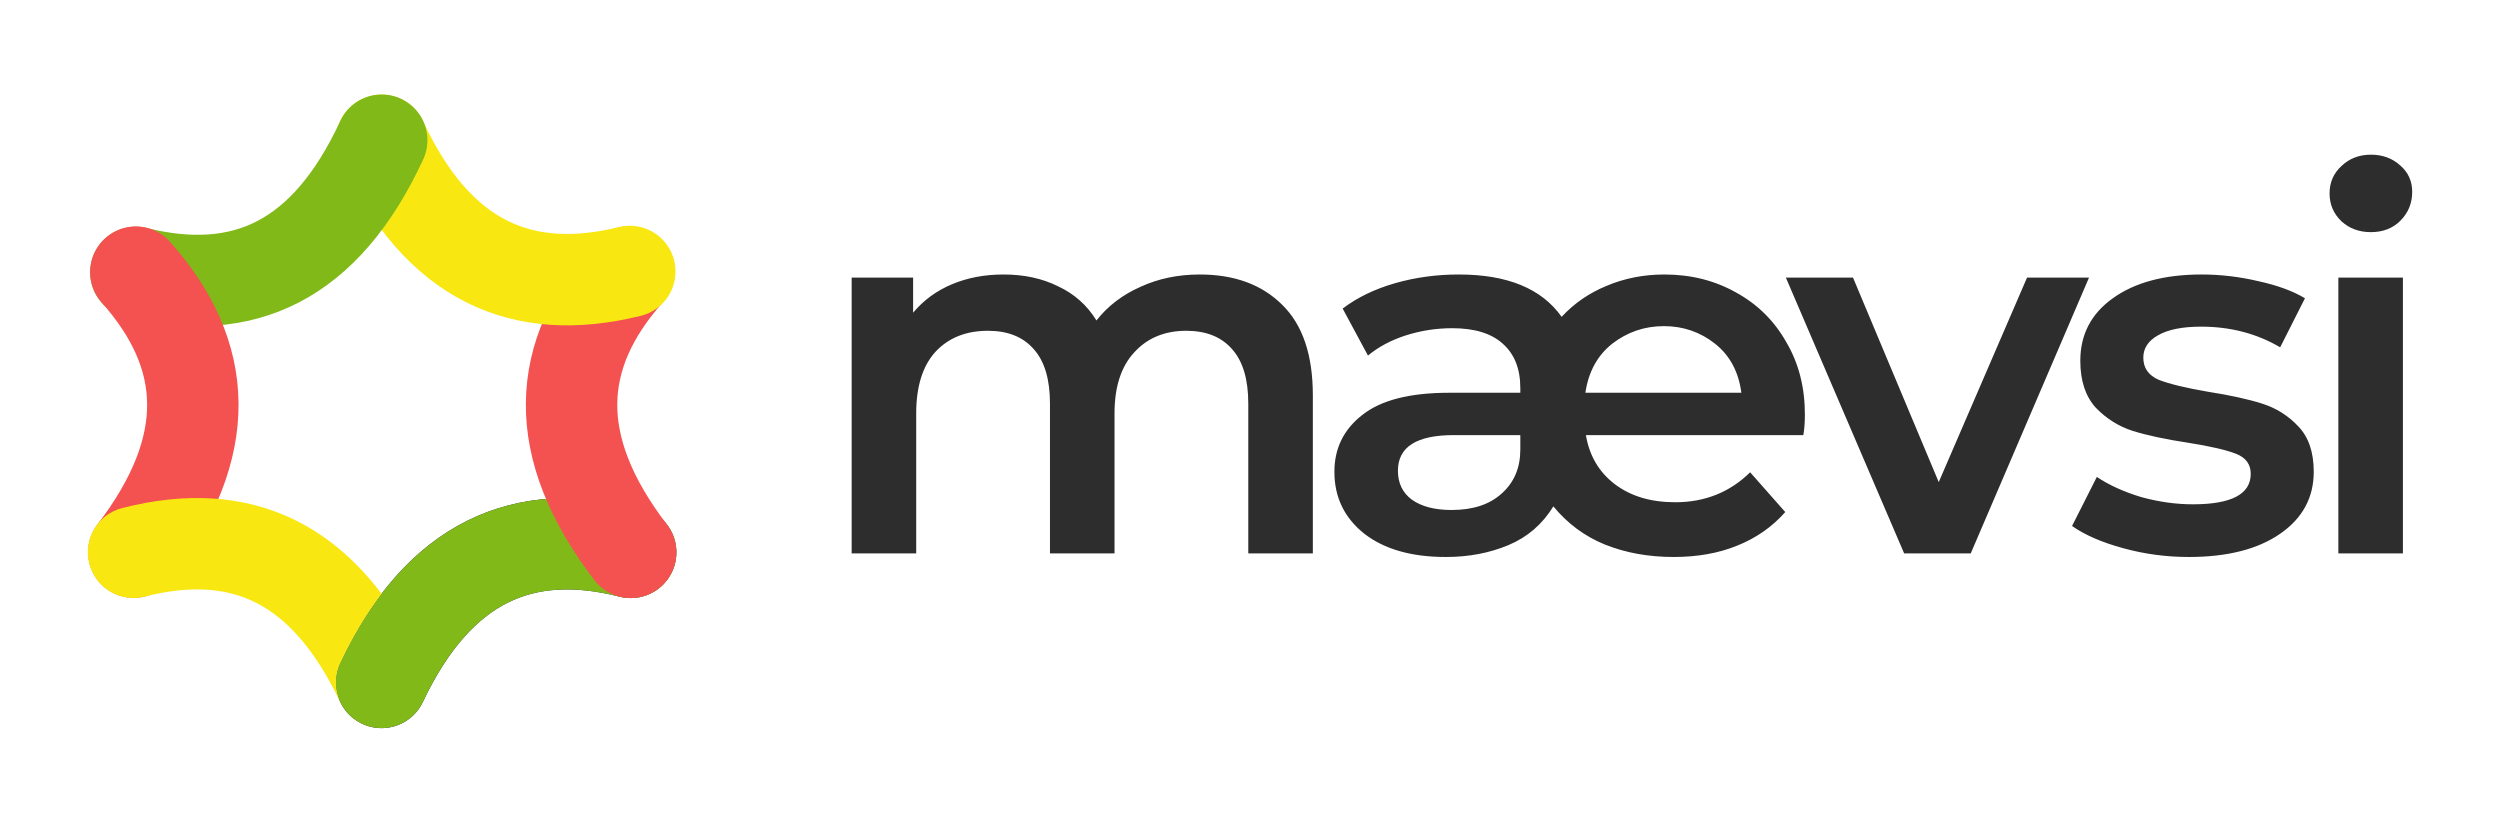
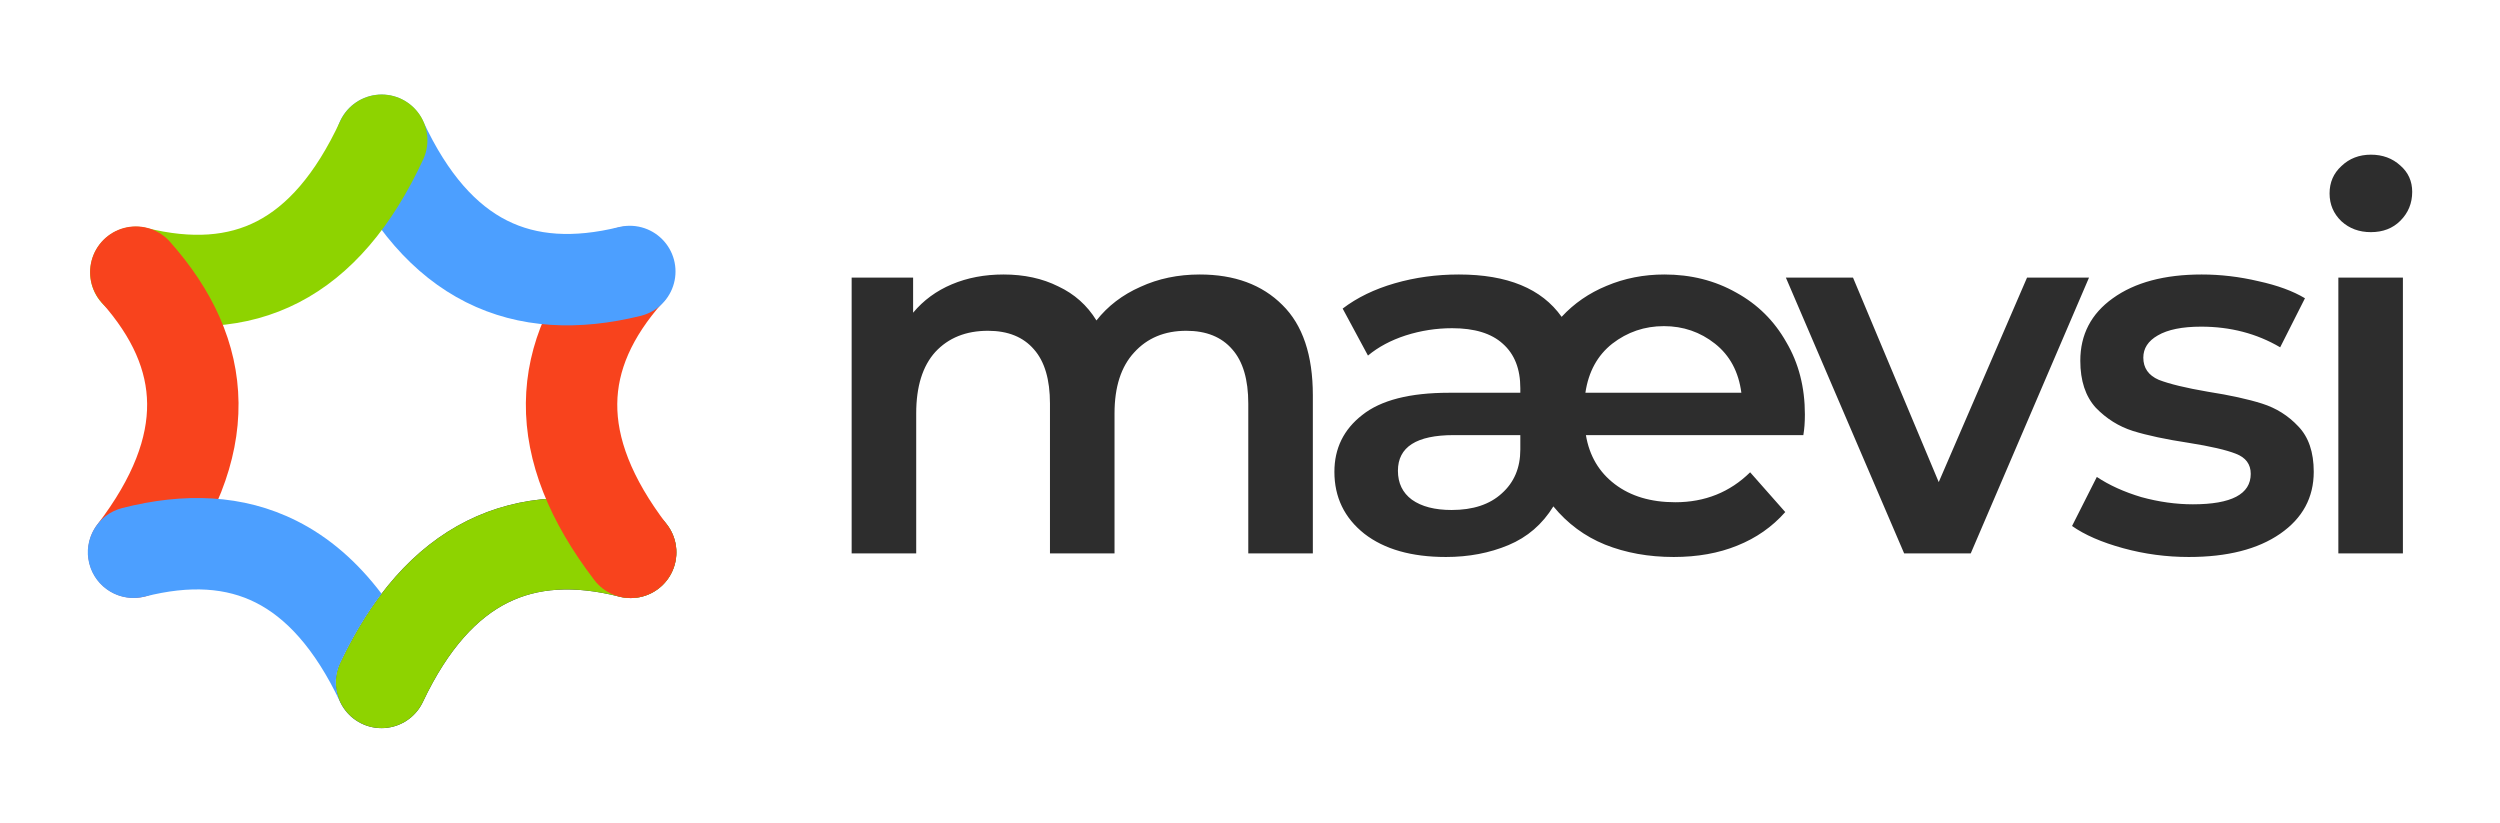
- <svg xmlns="http://www.w3.org/2000/svg" width="547" height="180" viewBox="0 0 547 180" fill="none">
-   <path d="m 137.992,120.856 c -23.456,-5.987 -41.97,1.979 -54.51,28.458" stroke="#282655" stroke-width="20" stroke-linecap="round" />
-   <path fill-rule="evenodd" clip-rule="evenodd" d="m 147.682,123.329 c 1.365,-5.352 -1.866,-10.797 -7.217,-12.163 -13.388,-3.416 -26.465,-3.1 -38.285,2.796 -11.737,5.854 -20.843,16.517 -27.736,31.072 -2.364,4.992 -0.234,10.954 4.758,13.318 4.991,2.364 10.954,0.234 13.318,-4.758 5.647,-11.924 12.068,-18.483 18.588,-21.735 6.435,-3.21 14.344,-3.883 24.412,-1.314 5.352,1.366 10.797,-1.865 12.163,-7.216 z" fill="#80B918" />
-   <path d="m 137.522,59.541 c -16.071,18.105 -17.318,38.035 0.47,61.315" stroke="#F45151" stroke-width="20" stroke-linecap="round" />
-   <path d="m 137.801,59.399 c -23.504,5.795 -41.987,-2.123 -54.31,-28.704" stroke="#F9E712" stroke-width="20" stroke-linecap="round" />
-   <path d="m 29.721,59.605 c 23.504,5.795 41.475,-2.341 53.799,-28.922" stroke="#80B918" stroke-width="20" stroke-linecap="round" />
-   <path d="m 29.715,59.541 c 16.07,18.105 17.348,37.984 -0.44,61.265" stroke="#F45151" stroke-width="20" stroke-linecap="round" />
-   <path fill-rule="evenodd" clip-rule="evenodd" d="m 26.739,111.157 c -5.351,1.365 -8.582,6.81 -7.217,12.162 1.366,5.351 6.811,8.582 12.162,7.216 10.075,-2.571 17.902,-1.888 24.255,1.306 6.45,3.242 12.822,9.796 18.485,21.754 1.821,3.845 5.777,5.992 9.779,5.695 -1.666,0.122 -3.385,-0.172 -5.003,-0.938 -4.991,-2.364 -7.122,-8.326 -4.758,-13.318 2.673,-5.644 5.678,-10.703 9.041,-15.123 -5.273,-6.964 -11.422,-12.351 -18.563,-15.94 -11.773,-5.918 -24.801,-6.23 -38.183,-2.814 z" fill="#F9E712" />
-   <path d="m 262.503,60.059 c 7.609,0 13.636,2.222 18.08,6.667 4.445,4.369 6.667,10.961 6.667,19.775 V 121.079 h -14.125 V 88.309 c 0,-5.273 -1.167,-9.228 -3.503,-11.865 -2.335,-2.712 -5.687,-4.068 -10.057,-4.068 -4.746,0 -8.55,1.582 -11.413,4.746 -2.862,3.089 -4.294,7.533 -4.294,13.334 V 121.079 h -14.125 V 88.309 c 0,-5.273 -1.167,-9.228 -3.503,-11.865 -2.335,-2.712 -5.687,-4.068 -10.057,-4.068 -4.821,0 -8.663,1.544 -11.526,4.633 -2.787,3.089 -4.181,7.571 -4.181,13.447 V 121.079 h -14.125 V 60.737 h 13.447 v 7.684 c 2.26,-2.712 5.085,-4.784 8.475,-6.215 3.39,-1.431 7.157,-2.147 11.3,-2.147 4.52,0 8.513,0.866 11.978,2.599 3.541,1.657 6.328,4.143 8.362,7.458 2.486,-3.164 5.688,-5.612 9.605,-7.345 3.918,-1.808 8.249,-2.712 12.995,-2.712 z m 132.406,30.623 c 0,1.733 -0.113,3.239 -0.339,4.52 h -47.573 c 0.754,4.52 2.863,8.098 6.328,10.734 3.466,2.637 7.873,3.955 13.221,3.955 6.479,0 11.941,-2.184 16.385,-6.554 l 7.684,8.701 c -2.862,3.24 -6.365,5.688 -10.509,7.345 -4.068,1.658 -8.701,2.486 -13.899,2.486 -5.499,0 -10.509,-0.904 -15.029,-2.712 -4.444,-1.808 -8.211,-4.595 -11.3,-8.362 -2.41,3.918 -5.687,6.743 -9.831,8.475 -4.143,1.733 -8.701,2.599 -13.673,2.599 -7.533,0 -13.484,-1.695 -17.854,-5.085 -4.369,-3.465 -6.554,-7.985 -6.554,-13.56 0,-5.122 2.034,-9.265 6.102,-12.429 4.068,-3.239 10.396,-4.859 18.984,-4.859 h 15.594 v -1.017 c 0,-4.219 -1.28,-7.458 -3.842,-9.718 -2.486,-2.26 -6.177,-3.39 -11.074,-3.39 -3.465,0 -6.855,0.527 -10.17,1.582 -3.239,1.055 -5.989,2.524 -8.249,4.407 l -5.537,-10.283 c 3.164,-2.411 6.969,-4.256 11.413,-5.537 4.445,-1.281 9.116,-1.921 14.012,-1.921 10.622,0 18.118,3.089 22.487,9.266 2.712,-2.938 5.989,-5.198 9.831,-6.78 3.918,-1.657 8.136,-2.486 12.656,-2.486 5.801,0 11.037,1.318 15.707,3.955 4.671,2.561 8.325,6.177 10.961,10.848 2.712,4.595 4.068,9.869 4.068,15.82 z m -30.849,-19.323 c -4.218,0 -7.985,1.281 -11.3,3.842 -3.239,2.561 -5.198,6.14 -5.876,10.735 h 34.126 c -0.602,-4.595 -2.523,-8.174 -5.763,-10.735 -3.239,-2.561 -6.968,-3.842 -11.187,-3.842 z m -46.443,40.227 c 4.671,0 8.325,-1.205 10.961,-3.616 2.712,-2.41 4.068,-5.612 4.068,-9.604 v -3.164 h -14.577 c -8.136,0 -12.204,2.599 -12.204,7.796 0,2.712 1.017,4.822 3.051,6.328 2.11,1.507 5.01,2.26 8.701,2.26 z m 139.461,-50.849 -25.877,60.341 h -14.577 l -25.877,-60.341 h 14.69 l 18.758,44.747 19.323,-44.747 z m 21.823,61.132 c -4.897,0 -9.68,-0.64 -14.351,-1.921 -4.671,-1.28 -8.4,-2.9 -11.187,-4.859 l 5.424,-10.735 c 2.712,1.808 5.951,3.277 9.718,4.407 3.842,1.055 7.609,1.582 11.3,1.582 8.437,0 12.656,-2.222 12.656,-6.667 0,-2.109 -1.092,-3.578 -3.277,-4.406 -2.109,-0.829 -5.537,-1.62 -10.283,-2.373 -4.972,-0.753 -9.04,-1.62 -12.204,-2.599 -3.089,-0.979 -5.801,-2.674 -8.136,-5.085 -2.26,-2.486 -3.39,-5.914 -3.39,-10.283 0,-5.725 2.373,-10.283 7.119,-13.673 4.821,-3.465 11.3,-5.198 19.436,-5.198 4.143,0 8.287,0.49 12.43,1.469 4.143,0.904 7.533,2.147 10.17,3.729 l -5.424,10.735 c -5.123,-3.013 -10.886,-4.52 -17.289,-4.52 -4.143,0 -7.307,0.64 -9.492,1.921 -2.109,1.205 -3.164,2.825 -3.164,4.859 0,2.26 1.13,3.88 3.39,4.859 2.335,0.904 5.914,1.77 10.735,2.599 4.821,0.753 8.776,1.62 11.865,2.599 3.089,0.979 5.725,2.637 7.91,4.972 2.26,2.335 3.39,5.65 3.39,9.943 0,5.65 -2.448,10.17 -7.345,13.56 -4.897,3.39 -11.564,5.085 -20.001,5.085 z m 32.73,-61.132 h 14.125 V 121.079 h -14.125 z m 7.119,-9.944 c -2.561,0 -4.708,-0.791 -6.441,-2.373 -1.732,-1.657 -2.599,-3.691 -2.599,-6.102 0,-2.411 0.867,-4.407 2.599,-5.989 1.733,-1.657 3.88,-2.486 6.441,-2.486 2.562,0 4.709,0.791 6.441,2.373 1.733,1.507 2.599,3.428 2.599,5.763 0,2.486 -0.866,4.595 -2.599,6.328 -1.657,1.657 -3.804,2.486 -6.441,2.486 z" fill="#2D2D2D" />
+ <svg xmlns="http://www.w3.org/2000/svg" id="svg18" version="1.1" fill="none" viewBox="0 0 547 180" height="180" width="547">
+   <defs id="defs22" />
+   <path id="path2" stroke-linecap="round" stroke-width="20" stroke="#282655" d="m 137.992,120.856 c -23.456,-5.987 -41.97,1.979 -54.51,28.458" />
+   <path id="path4" fill="#8ed300" d="m 147.682,123.329 c 1.365,-5.352 -1.866,-10.797 -7.217,-12.163 -13.388,-3.416 -26.465,-3.1 -38.285,2.796 -11.737,5.854 -20.843,16.517 -27.736,31.072 -2.364,4.992 -0.234,10.954 4.758,13.318 4.991,2.364 10.954,0.234 13.318,-4.758 5.647,-11.924 12.068,-18.483 18.588,-21.735 6.435,-3.21 14.344,-3.883 24.412,-1.314 5.352,1.366 10.797,-1.865 12.163,-7.216 z" clip-rule="evenodd" fill-rule="evenodd" />
+   <path id="path6" stroke-linecap="round" stroke-width="20" stroke="#f8431d" d="m 137.522,59.541 c -16.071,18.105 -17.318,38.035 0.47,61.315" />
+   <path id="path8" stroke-linecap="round" stroke-width="20" stroke="#4c9fff" d="m 137.801,59.399 c -23.504,5.795 -41.987,-2.123 -54.31,-28.704" />
+   <path id="path10" stroke-linecap="round" stroke-width="20" stroke="#8ed300" d="m 29.721,59.605 c 23.504,5.795 41.475,-2.341 53.799,-28.922" />
+   <path id="path12" stroke-linecap="round" stroke-width="20" stroke="#f8431d" d="m 29.715,59.541 c 16.07,18.105 17.348,37.984 -0.44,61.265" />
+   <path id="path14" fill="#4c9fff" d="m 26.739,111.157 c -5.351,1.365 -8.582,6.81 -7.217,12.162 1.366,5.351 6.811,8.582 12.162,7.216 10.075,-2.571 17.902,-1.888 24.255,1.306 6.45,3.242 12.822,9.796 18.485,21.754 1.821,3.845 5.777,5.992 9.779,5.695 -1.666,0.122 -3.385,-0.172 -5.003,-0.938 -4.991,-2.364 -7.122,-8.326 -4.758,-13.318 2.673,-5.644 5.678,-10.703 9.041,-15.123 -5.273,-6.964 -11.422,-12.351 -18.563,-15.94 -11.773,-5.918 -24.801,-6.23 -38.183,-2.814 z" clip-rule="evenodd" fill-rule="evenodd" />
+   <path id="path16" fill="#2D2D2D" d="m 262.503,60.059 c 7.609,0 13.636,2.222 18.08,6.667 4.445,4.369 6.667,10.961 6.667,19.775 V 121.079 h -14.125 V 88.309 c 0,-5.273 -1.167,-9.228 -3.503,-11.865 -2.335,-2.712 -5.687,-4.068 -10.057,-4.068 -4.746,0 -8.55,1.582 -11.413,4.746 -2.862,3.089 -4.294,7.533 -4.294,13.334 V 121.079 h -14.125 V 88.309 c 0,-5.273 -1.167,-9.228 -3.503,-11.865 -2.335,-2.712 -5.687,-4.068 -10.057,-4.068 -4.821,0 -8.663,1.544 -11.526,4.633 -2.787,3.089 -4.181,7.571 -4.181,13.447 V 121.079 h -14.125 V 60.737 h 13.447 v 7.684 c 2.26,-2.712 5.085,-4.784 8.475,-6.215 3.39,-1.431 7.157,-2.147 11.3,-2.147 4.52,0 8.513,0.866 11.978,2.599 3.541,1.657 6.328,4.143 8.362,7.458 2.486,-3.164 5.688,-5.612 9.605,-7.345 3.918,-1.808 8.249,-2.712 12.995,-2.712 z m 132.406,30.623 c 0,1.733 -0.113,3.239 -0.339,4.52 h -47.573 c 0.754,4.52 2.863,8.098 6.328,10.734 3.466,2.637 7.873,3.955 13.221,3.955 6.479,0 11.941,-2.184 16.385,-6.554 l 7.684,8.701 c -2.862,3.24 -6.365,5.688 -10.509,7.345 -4.068,1.658 -8.701,2.486 -13.899,2.486 -5.499,0 -10.509,-0.904 -15.029,-2.712 -4.444,-1.808 -8.211,-4.595 -11.3,-8.362 -2.41,3.918 -5.687,6.743 -9.831,8.475 -4.143,1.733 -8.701,2.599 -13.673,2.599 -7.533,0 -13.484,-1.695 -17.854,-5.085 -4.369,-3.465 -6.554,-7.985 -6.554,-13.56 0,-5.122 2.034,-9.265 6.102,-12.429 4.068,-3.239 10.396,-4.859 18.984,-4.859 h 15.594 v -1.017 c 0,-4.219 -1.28,-7.458 -3.842,-9.718 -2.486,-2.26 -6.177,-3.39 -11.074,-3.39 -3.465,0 -6.855,0.527 -10.17,1.582 -3.239,1.055 -5.989,2.524 -8.249,4.407 l -5.537,-10.283 c 3.164,-2.411 6.969,-4.256 11.413,-5.537 4.445,-1.281 9.116,-1.921 14.012,-1.921 10.622,0 18.118,3.089 22.487,9.266 2.712,-2.938 5.989,-5.198 9.831,-6.78 3.918,-1.657 8.136,-2.486 12.656,-2.486 5.801,0 11.037,1.318 15.707,3.955 4.671,2.561 8.325,6.177 10.961,10.848 2.712,4.595 4.068,9.869 4.068,15.82 z m -30.849,-19.323 c -4.218,0 -7.985,1.281 -11.3,3.842 -3.239,2.561 -5.198,6.14 -5.876,10.735 h 34.126 c -0.602,-4.595 -2.523,-8.174 -5.763,-10.735 -3.239,-2.561 -6.968,-3.842 -11.187,-3.842 z m -46.443,40.227 c 4.671,0 8.325,-1.205 10.961,-3.616 2.712,-2.41 4.068,-5.612 4.068,-9.604 v -3.164 h -14.577 c -8.136,0 -12.204,2.599 -12.204,7.796 0,2.712 1.017,4.822 3.051,6.328 2.11,1.507 5.01,2.26 8.701,2.26 z m 139.461,-50.849 -25.877,60.341 h -14.577 l -25.877,-60.341 h 14.69 l 18.758,44.747 19.323,-44.747 z m 21.823,61.132 c -4.897,0 -9.68,-0.64 -14.351,-1.921 -4.671,-1.28 -8.4,-2.9 -11.187,-4.859 l 5.424,-10.735 c 2.712,1.808 5.951,3.277 9.718,4.407 3.842,1.055 7.609,1.582 11.3,1.582 8.437,0 12.656,-2.222 12.656,-6.667 0,-2.109 -1.092,-3.578 -3.277,-4.406 -2.109,-0.829 -5.537,-1.62 -10.283,-2.373 -4.972,-0.753 -9.04,-1.62 -12.204,-2.599 -3.089,-0.979 -5.801,-2.674 -8.136,-5.085 -2.26,-2.486 -3.39,-5.914 -3.39,-10.283 0,-5.725 2.373,-10.283 7.119,-13.673 4.821,-3.465 11.3,-5.198 19.436,-5.198 4.143,0 8.287,0.49 12.43,1.469 4.143,0.904 7.533,2.147 10.17,3.729 l -5.424,10.735 c -5.123,-3.013 -10.886,-4.52 -17.289,-4.52 -4.143,0 -7.307,0.64 -9.492,1.921 -2.109,1.205 -3.164,2.825 -3.164,4.859 0,2.26 1.13,3.88 3.39,4.859 2.335,0.904 5.914,1.77 10.735,2.599 4.821,0.753 8.776,1.62 11.865,2.599 3.089,0.979 5.725,2.637 7.91,4.972 2.26,2.335 3.39,5.65 3.39,9.943 0,5.65 -2.448,10.17 -7.345,13.56 -4.897,3.39 -11.564,5.085 -20.001,5.085 z m 32.73,-61.132 h 14.125 V 121.079 h -14.125 z m 7.119,-9.944 c -2.561,0 -4.708,-0.791 -6.441,-2.373 -1.732,-1.657 -2.599,-3.691 -2.599,-6.102 0,-2.411 0.867,-4.407 2.599,-5.989 1.733,-1.657 3.88,-2.486 6.441,-2.486 2.562,0 4.709,0.791 6.441,2.373 1.733,1.507 2.599,3.428 2.599,5.763 0,2.486 -0.866,4.595 -2.599,6.328 -1.657,1.657 -3.804,2.486 -6.441,2.486 z" />
</svg>
